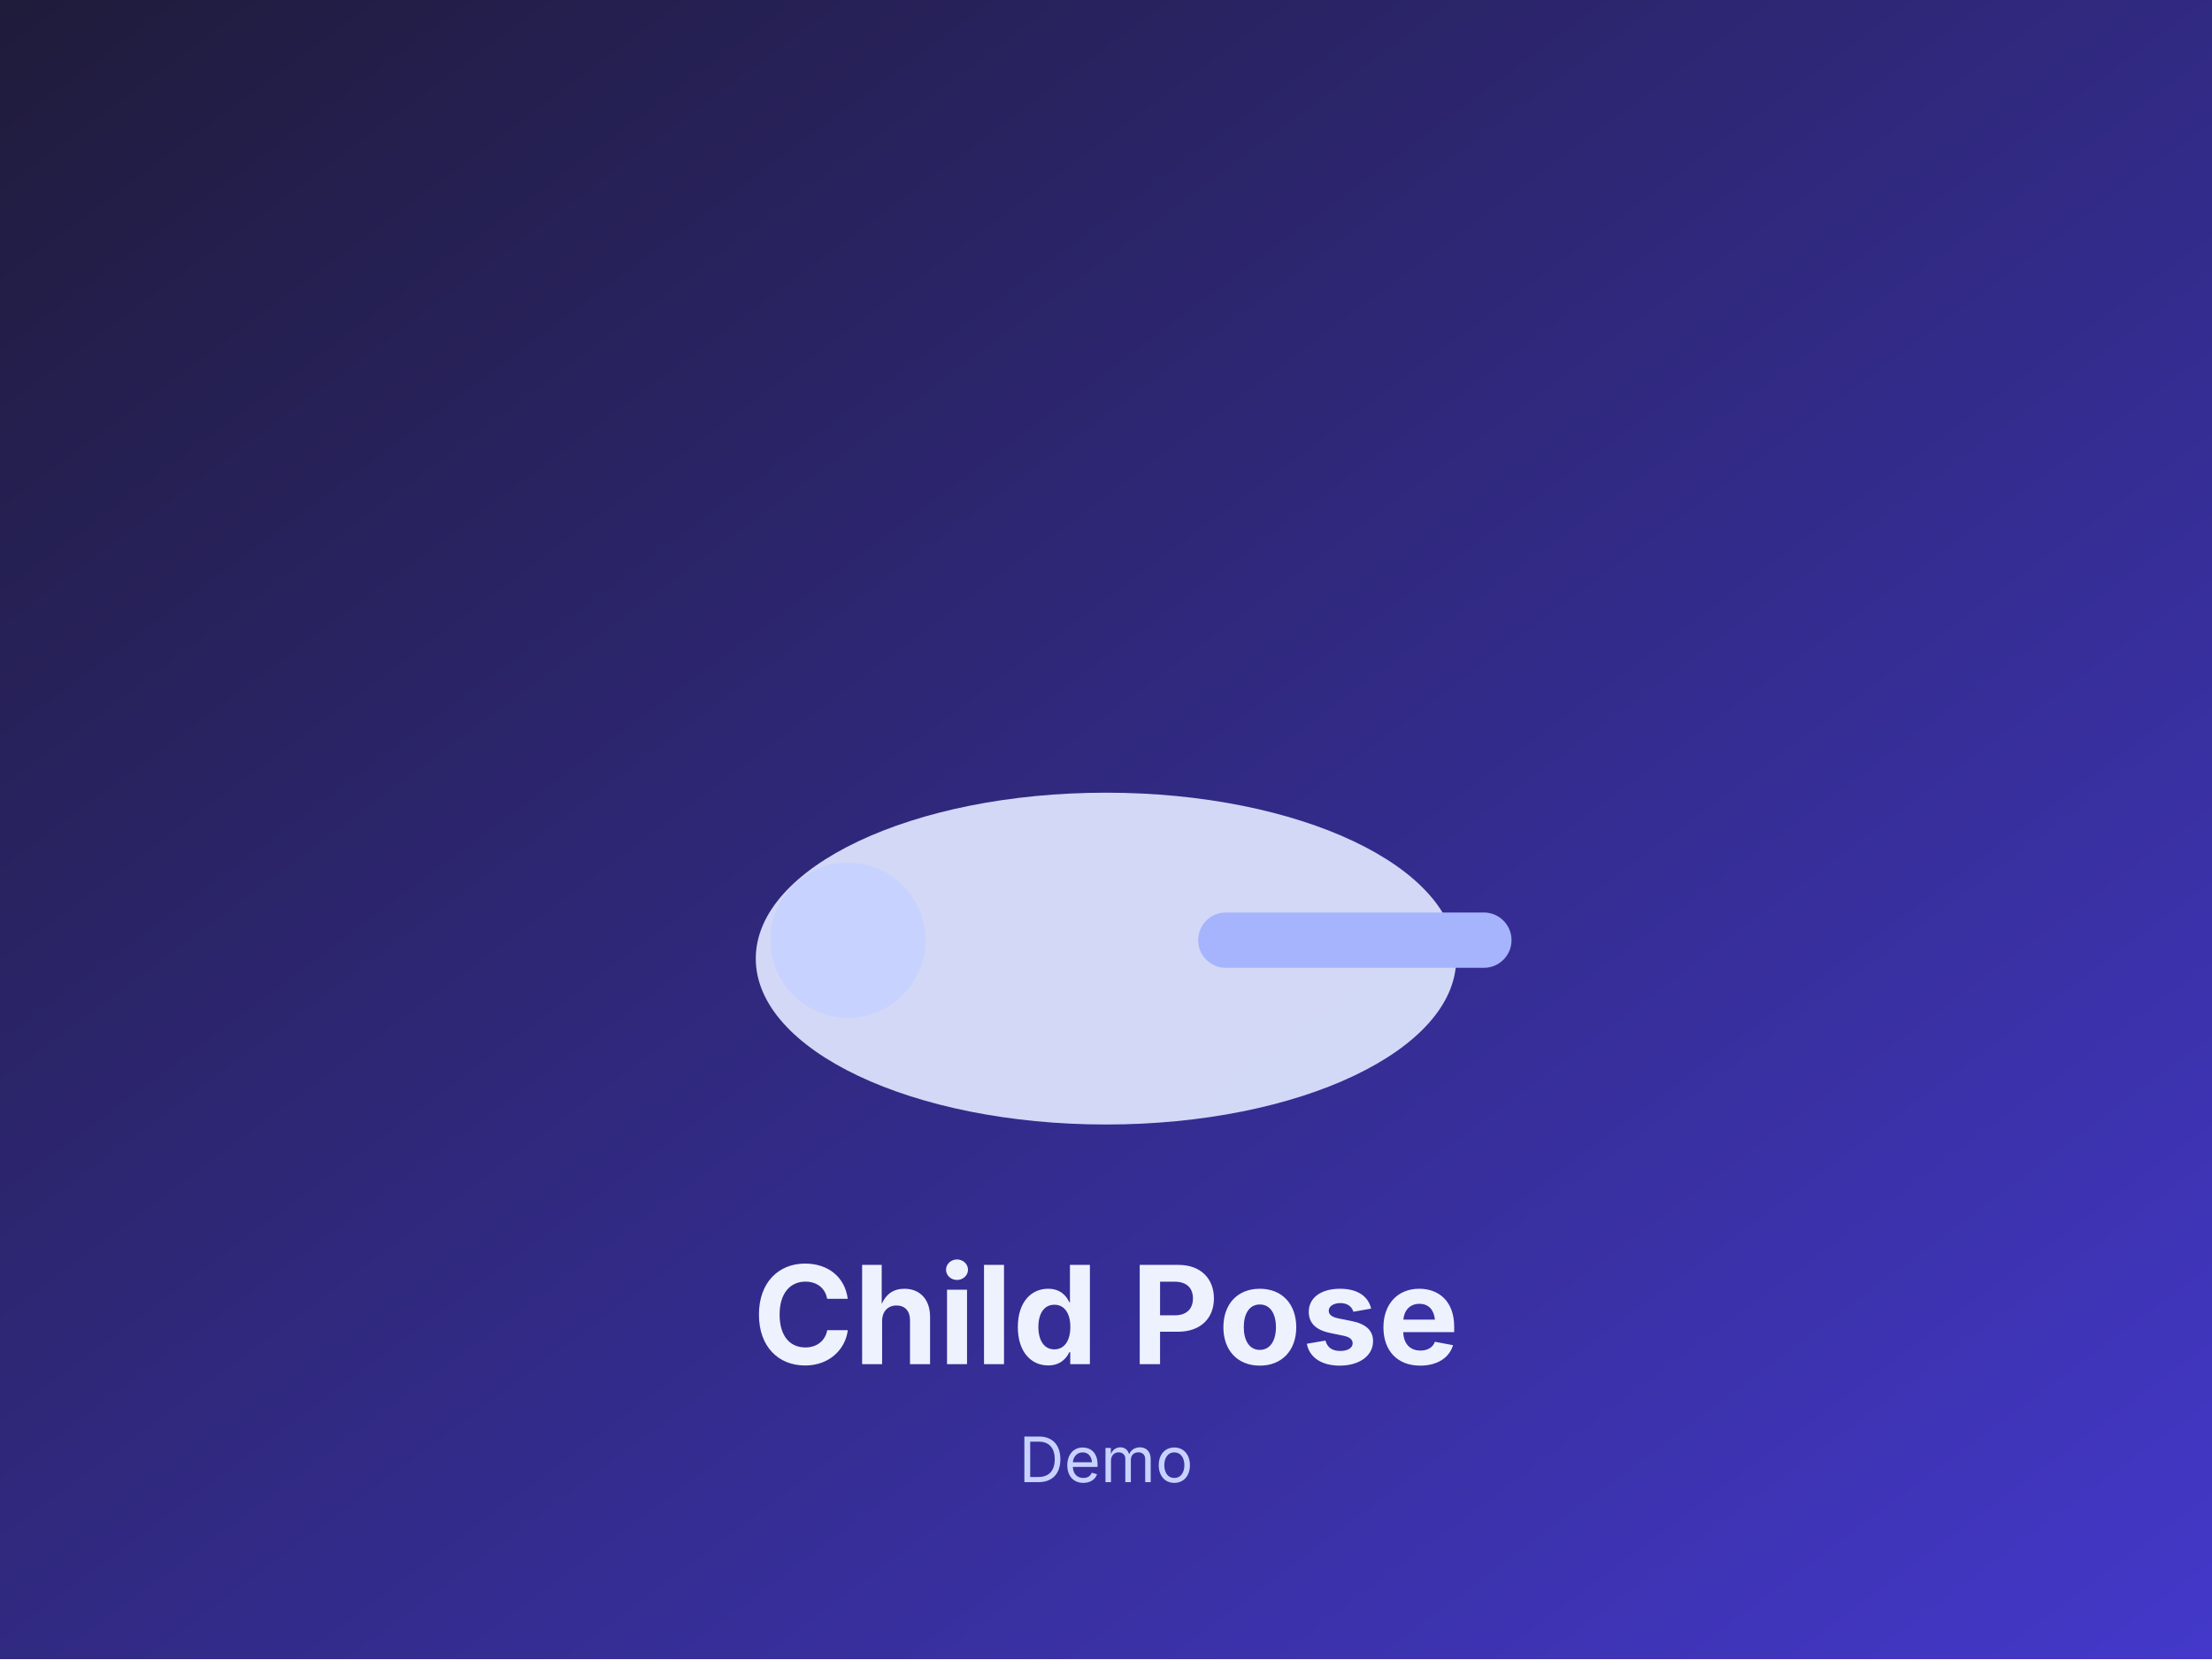
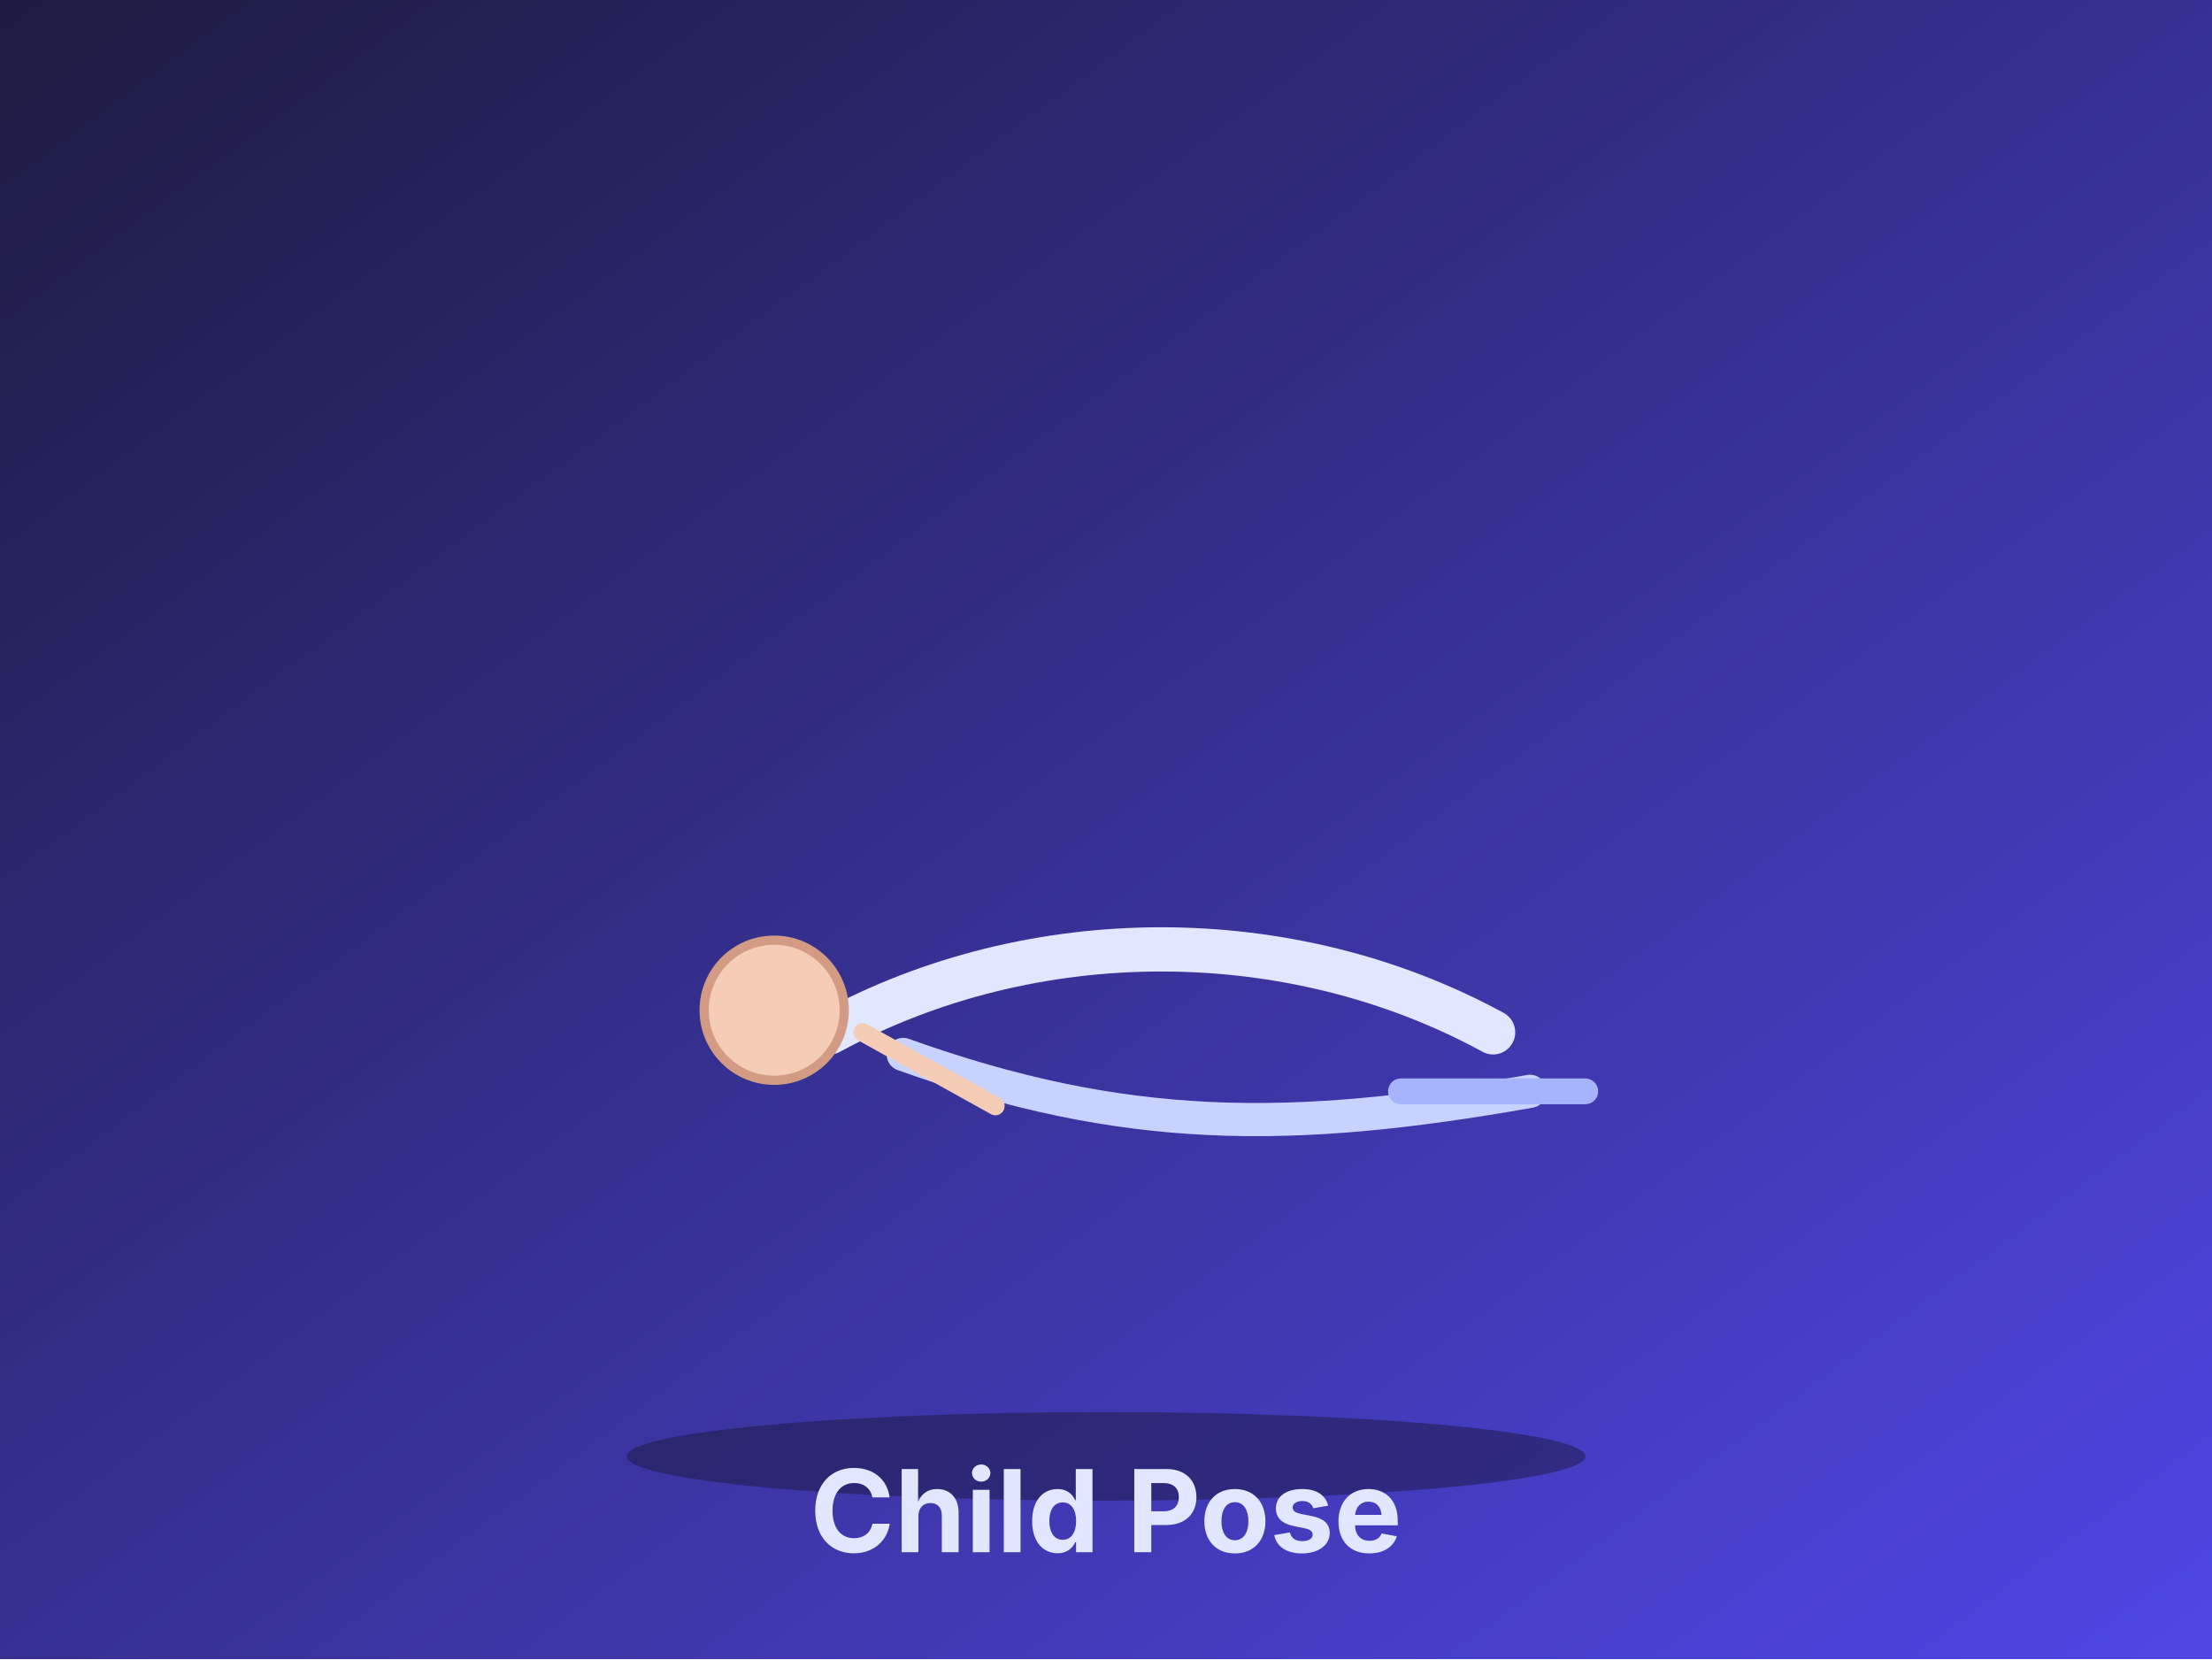
<svg xmlns="http://www.w3.org/2000/svg" viewBox="0 0 1200 900" role="img" aria-label="Child pose demo">
  <defs>
    <linearGradient id="bg" x1="0" y1="0" x2="1" y2="1">
-       <stop offset="0%" stop-color="#1f1b3a" />
-       <stop offset="100%" stop-color="#4338ca" />
+       <stop offset="0%" stop-color="#1d1b40" />
+       <stop offset="100%" stop-color="#4f46e5" />
    </linearGradient>
  </defs>
  <rect width="1200" height="900" fill="url(#bg)" />
-   <ellipse cx="600" cy="520" rx="190" ry="90" fill="#e0e7ff" opacity="0.92" />
-   <circle cx="460" cy="510" r="42" fill="#c7d2fe" />
-   <rect x="650" y="495" width="170" height="30" rx="15" fill="#a5b4fc" />
-   <text x="600" y="740" text-anchor="middle" fill="#eef2ff" font-size="74" font-family="Inter, Arial, sans-serif" font-weight="700">Child Pose</text>
-   <text x="600" y="804" text-anchor="middle" fill="#c7d2fe" font-size="34" font-family="Inter, Arial, sans-serif">Demo</text>
+   <ellipse cx="600" cy="790" rx="260" ry="24" fill="#171433" opacity="0.45" />
+   <g fill="none" stroke-linecap="round" stroke-linejoin="round">
+     <path d="M450 560 C560 500 700 500 810 560" stroke="#e0e7ff" stroke-width="24" />
+     <circle cx="420" cy="548" r="38" fill="#f5cdb7" stroke="#d39b83" stroke-width="5" />
+     <path d="M490 572 C610 615 700 615 830 592" stroke="#c7d2fe" stroke-width="18" />
+     <path d="M760 592 L860 592" stroke="#a5b4fc" stroke-width="14" />
+     <path d="M468 560 L540 600" stroke="#f5cdb7" stroke-width="10" />
+   </g>
+   <text x="600" y="842" text-anchor="middle" fill="#e0e7ff" font-size="62" font-family="Inter, Arial, sans-serif" font-weight="700">Child Pose</text>
</svg>
